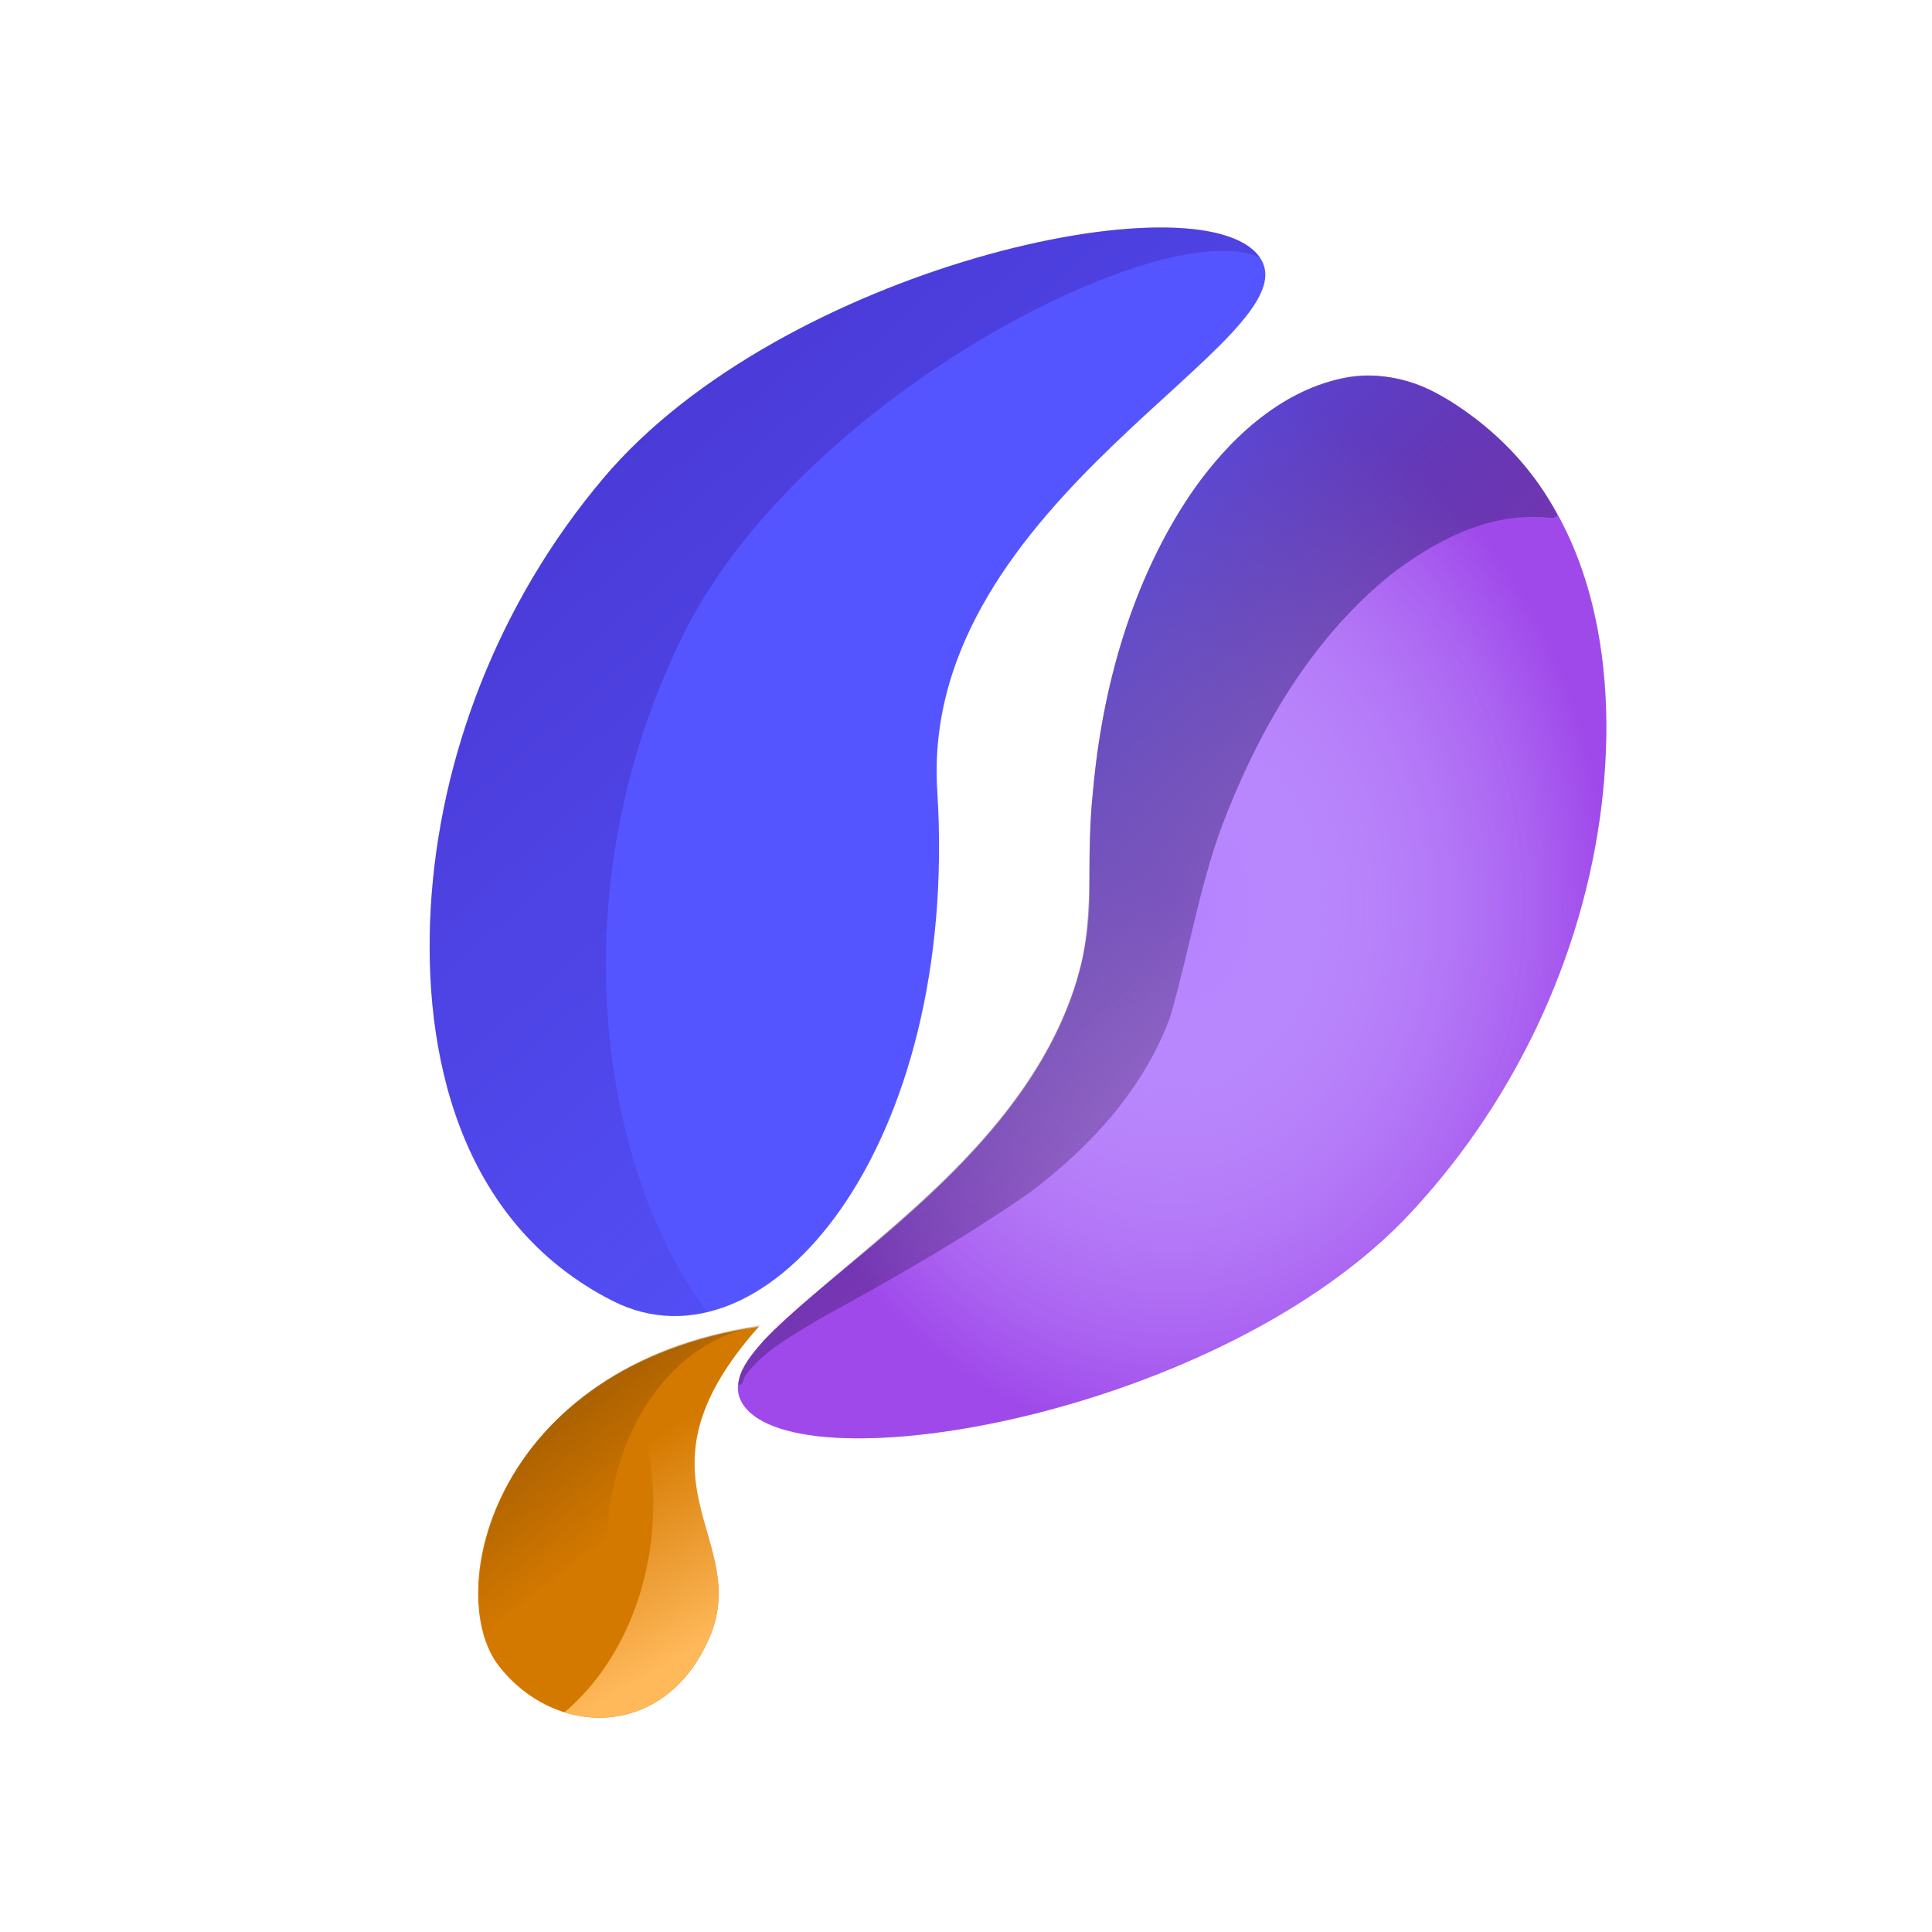
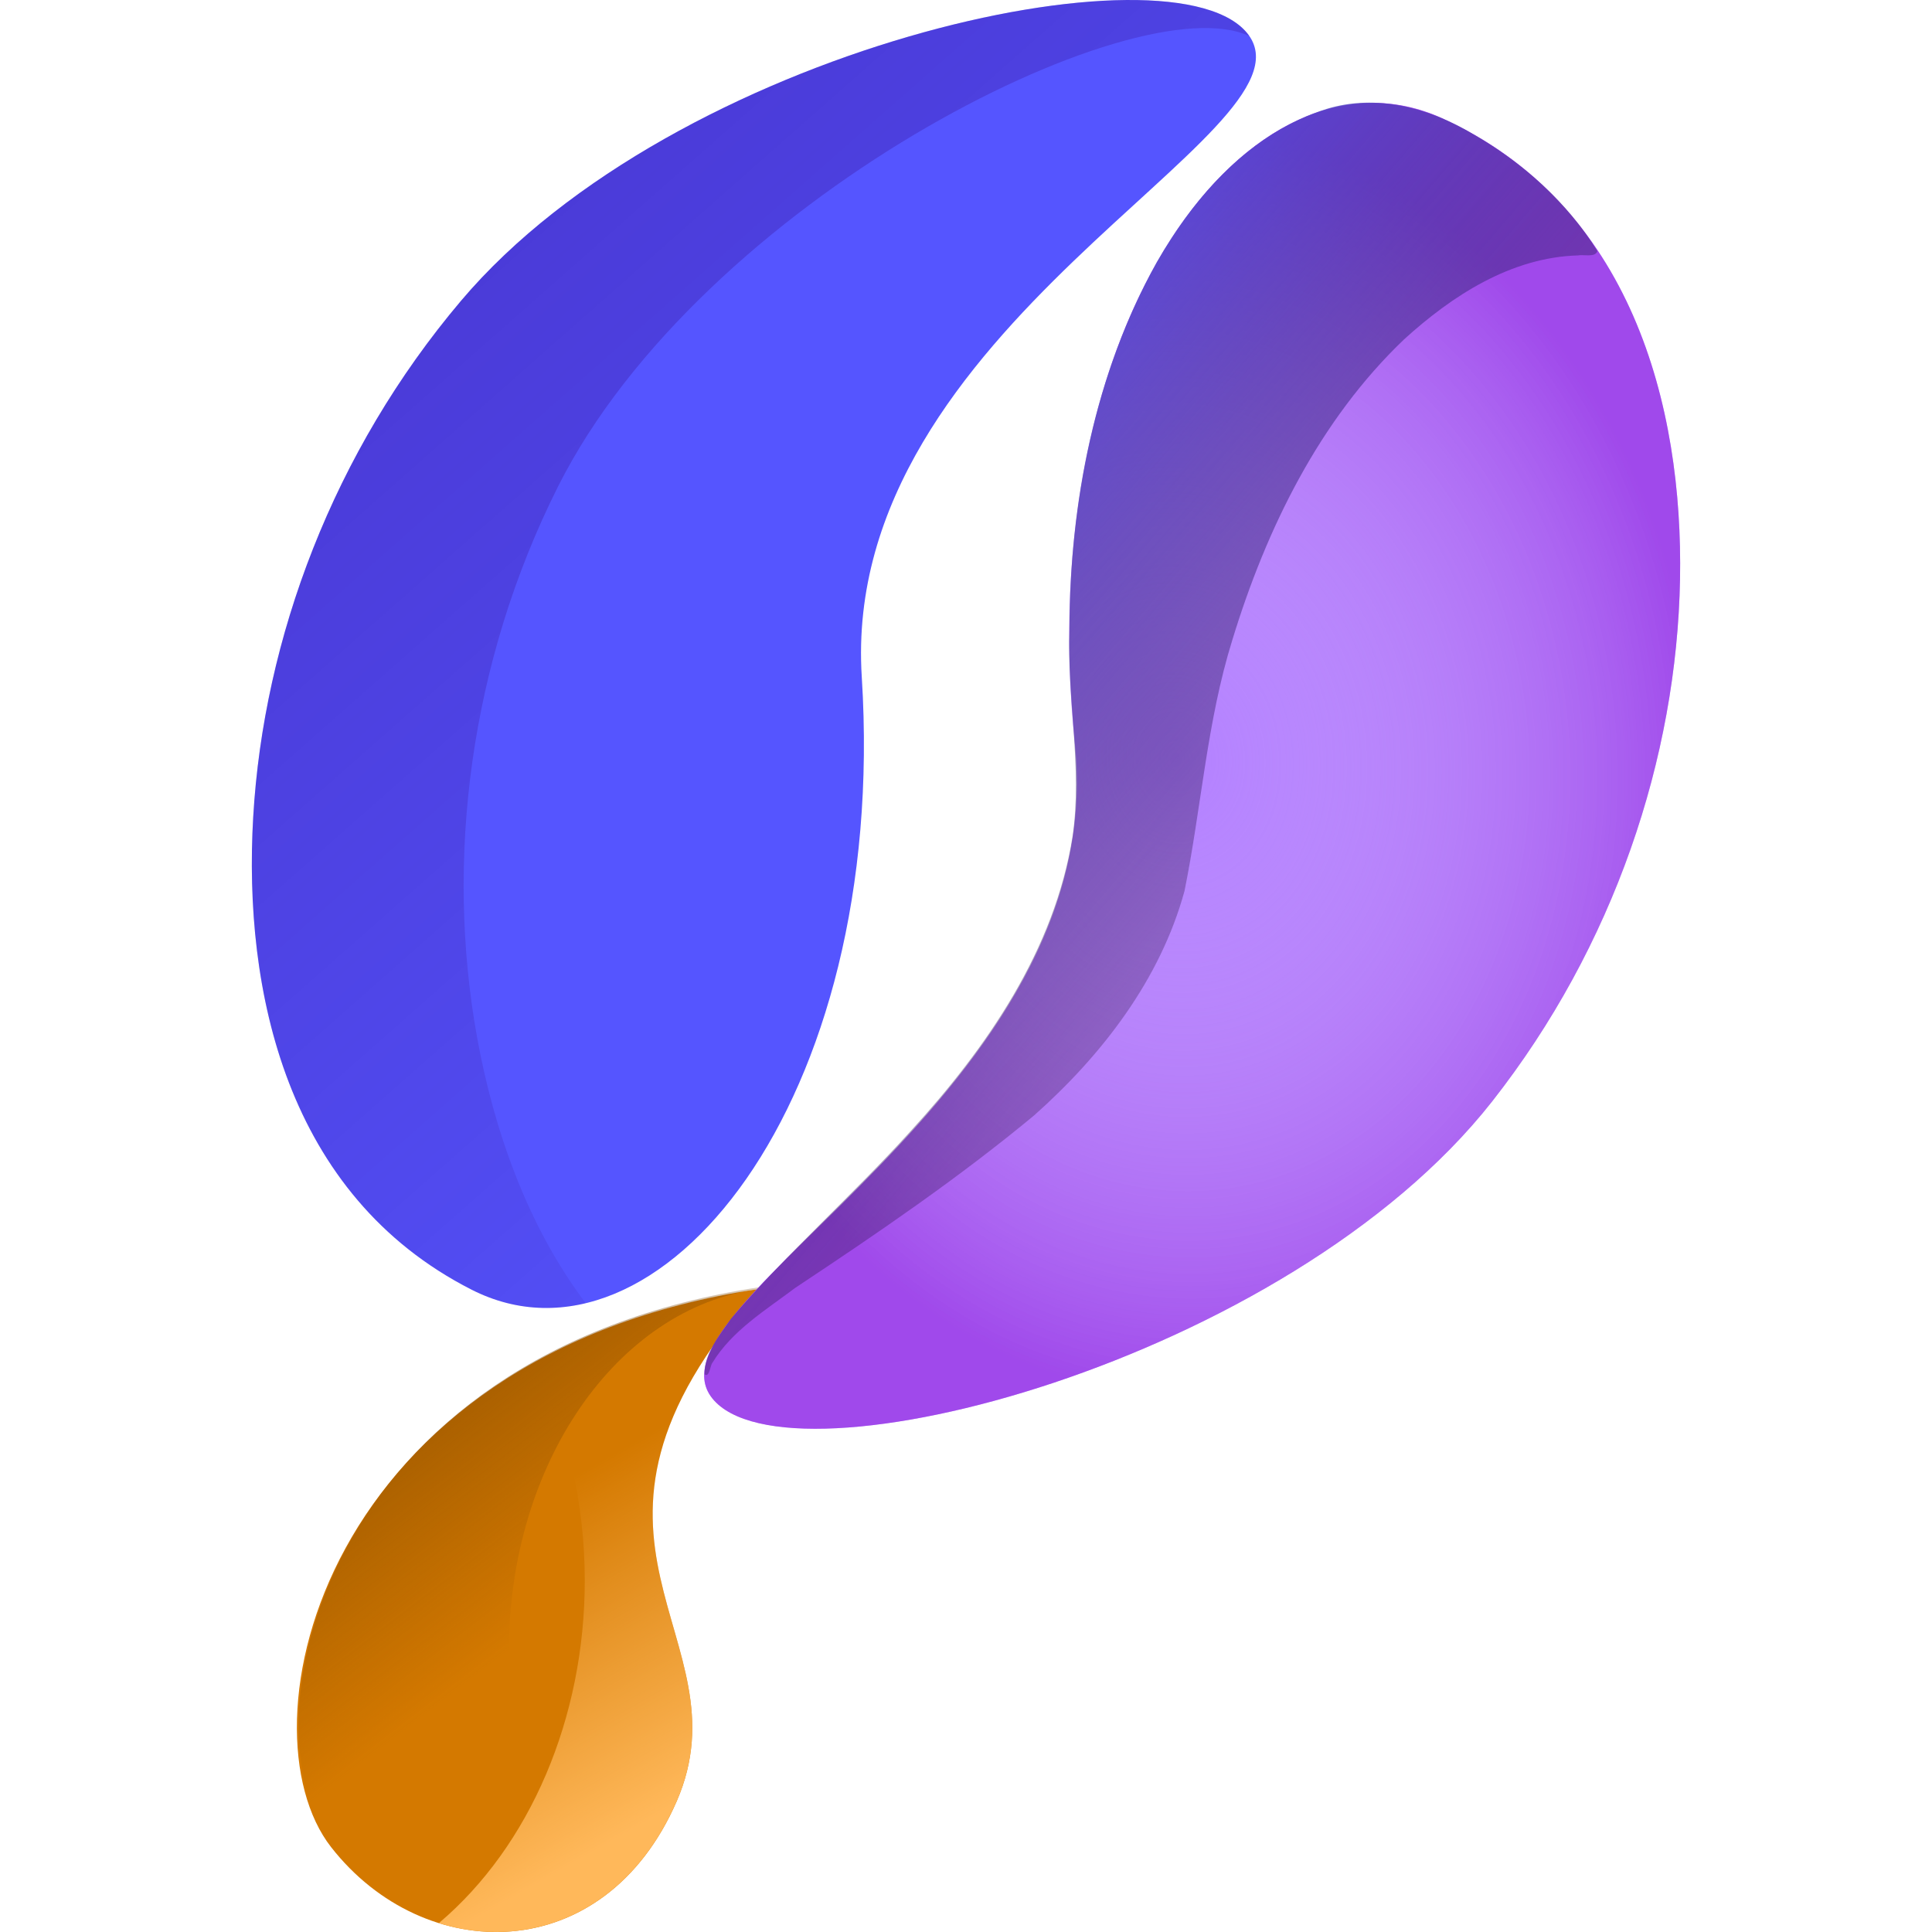
<svg xmlns="http://www.w3.org/2000/svg" xmlns:xlink="http://www.w3.org/1999/xlink" width="2048" height="2048" viewBox="0 0 2048 2048" version="1.1" id="svg1" xml:space="preserve">
  <defs id="defs1">
    <linearGradient id="linearGradient40">
      <stop style="stop-color:#5555ff;stop-opacity:1;" offset="0" id="stop41" />
      <stop style="stop-color:#280833;stop-opacity:0.233;" offset="1" id="stop42" />
    </linearGradient>
    <linearGradient id="linearGradient36">
      <stop style="stop-color:#eaddff;stop-opacity:0;" offset="0" id="stop37" />
      <stop style="stop-color:#9325dd;stop-opacity:0.605;" offset="1" id="stop38" />
    </linearGradient>
    <linearGradient id="linearGradient24">
      <stop style="stop-color:#ffb85a;stop-opacity:1;" offset="0" id="stop24" />
      <stop style="stop-color:#ffb85a;stop-opacity:0;" offset="1" id="stop25" />
    </linearGradient>
    <linearGradient id="linearGradient22">
      <stop style="stop-color:#7b4400;stop-opacity:1;" offset="0" id="stop22" />
      <stop style="stop-color:#7b4400;stop-opacity:0;" offset="1" id="stop23" />
    </linearGradient>
    <linearGradient id="linearGradient20">
      <stop style="stop-color:#330080;stop-opacity:0.45;" offset="0" id="stop20" />
      <stop style="stop-color:#330080;stop-opacity:0;" offset="1" id="stop21" />
    </linearGradient>
    <linearGradient xlink:href="#linearGradient40" id="linearGradient19" x1="881.103" y1="643.778" x2="1335.538" y2="1107.516" gradientUnits="userSpaceOnUse" />
    <linearGradient xlink:href="#linearGradient20" id="linearGradient21" x1="329.841" y1="104.16" x2="1341.295" y2="1249.926" gradientUnits="userSpaceOnUse" />
    <linearGradient xlink:href="#linearGradient22" id="linearGradient23" x1="455.435" y1="1395.08" x2="643.576" y2="1639.317" gradientUnits="userSpaceOnUse" />
    <linearGradient xlink:href="#linearGradient24" id="linearGradient25" x1="816.888" y1="1701.287" x2="709.834" y2="1513.22" gradientUnits="userSpaceOnUse" />
    <radialGradient xlink:href="#linearGradient36" id="radialGradient38" cx="1242.507" cy="961.574" fx="1242.507" fy="961.574" r="460.266" gradientTransform="matrix(1,0,0,1.223467,0,-214.8801)" gradientUnits="userSpaceOnUse" />
  </defs>
  <g id="layer1">
-     <path id="path16" style="fill:#d47900;stroke-width:19.107;fill-opacity:1" d="m 751.693,1736.669 c -46.823,107.311 -162.791,106.242 -222.789,29.456 -59.998,-76.786 -7.08,-317.533 275.594,-359.923 -145.277,163.095 -5.982,223.155 -52.805,330.467 z" />
-     <path id="path9" style="fill:#b380ff;fill-opacity:1;stroke:none;stroke-width:99.031;stroke-dasharray:none" d="m 1523.918,417.488 c 160.62,89.81 190.767,271.281 175.234,422.943 -16.045,156.657 -85.002,317.605 -203.758,445.163 -199.125,213.885 -648.824,291.605 -707.649,203.276 -58.825,-88.329 373.449,-239.74 367.233,-548.326 -7.574,-375.958 208.321,-612.867 368.941,-523.057 z" />
-     <path id="path10" style="fill:#5555ff;fill-opacity:1;stroke:none;stroke-width:99.031;stroke-dasharray:none" d="M 649.251,1378.905 C 485.608,1295.631 447.761,1114.797 456.64,961.93 465.81,804.028 527.421,639.561 640.008,506.477 828.79,283.327 1272.69,186.133 1335.024,272.267 1397.358,358.401 973.981,528.805 993.535,838.229 1017.357,1215.208 812.895,1462.179 649.251,1378.905 Z" />
-     <path id="path12" style="fill:url(#linearGradient21);fill-opacity:1;stroke:none;stroke-width:99.031;stroke-dasharray:none" d="M 514.053,1250.684 C 463.794,1163.939 451.091,1057.472 456.64,961.93 465.81,804.028 527.421,639.561 640.008,506.477 828.79,283.327 1272.69,186.133 1335.024,272.267 c 0.175,0.242 0.347,0.486 0.514,0.729 -100.857,-47.194 -483.886,146.211 -610.041,397.515 -78.207,155.791 -99.496,330.123 -71.35,485.767 14.603,80.754 44.138,166.167 95.898,234.599 -33.796,8.12 -68.11,4.661 -100.793,-11.971 -61.366,-31.228 -105.042,-76.174 -135.198,-128.221 z" />
-     <path id="path21" style="fill:url(#linearGradient23);fill-opacity:1;stroke-width:19.107" d="m 805.603,1404.956 c -282.674,42.39 -335.592,283.138 -275.594,359.924 41.941,53.676 111.232,70.352 165.135,38.873 A 179.387,234.361 0 0 1 643.576,1639.317 179.387,234.361 0 0 1 804.498,1406.202 c 0.367,-0.414 0.735,-0.831 1.105,-1.246 z" />
-     <path id="path23" style="fill:url(#linearGradient25);fill-opacity:1;stroke-width:19.107" d="m 804.498,1406.202 c -57.216,8.58 -105.018,25.287 -144.377,47.115 a 215.072,267.152 0 0 1 32.354,140.916 215.072,267.152 0 0 1 -94.113,220.897 c 56.746,17.698 121.26,-4.956 153.332,-78.461 46.823,-107.311 -92.473,-167.372 52.805,-330.467 z" />
-     <path id="path29" style="fill:url(#radialGradient38);fill-opacity:1;stroke:none;stroke-width:99.031;stroke-dasharray:none" d="m 1523.918,417.488 c 160.62,89.81 190.767,271.281 175.234,422.943 -16.045,156.657 -85.002,317.605 -203.758,445.163 -199.125,213.885 -648.824,291.605 -707.649,203.276 -58.825,-88.329 373.449,-239.74 367.233,-548.326 -7.574,-375.958 208.321,-612.867 368.941,-523.057 z" />
-     <path style="fill:url(#linearGradient19);fill-opacity:1;stroke:none;stroke-width:185.174;stroke-dasharray:none;stroke-opacity:1" d="m 782.867,1467.31 c 0.887,-18.616 16.08,-32.964 27.086,-46.786 54.395,-53.764 116.114,-99.529 171.925,-151.773 73.119,-67.506 140.055,-148.759 164.269,-247.342 13.887,-59.717 5.043,-121.773 12.555,-182.324 9.585,-111.227 41.157,-222.808 103.894,-316.083 38.546,-55.956 92.486,-107.23 160.697,-122.198 44.63,-9.694 90.373,6.692 126.445,32.685 41.634,28.884 78.168,66.913 101.004,112.364 -2.4,5.723 -12.381,1.722 -17.422,2.345 -58.861,-3.268 -113.538,26.055 -158.997,60.922 -80.5,64.806 -135.235,156.537 -173.245,251.606 -28.459,69.927 -39.54,144.959 -60.597,217.108 -27.837,76.134 -84.765,138.3 -148.845,186.226 -71.139,49.584 -146.74,92.242 -222.684,133.906 -27.666,17.41 -58.68,32.813 -78.37,59.737 -2.171,2.005 -3.673,13.125 -7.715,9.608 z" id="path15" />
+     <g id="g6" transform="matrix(1.151743,0,0,1.151743,-219.8115,-93.30703)">
+       <g id="g3" transform="matrix(1.427199,0,0,1.427199,-259.2429,-739.5214)">
+         <path id="path16" style="fill:#d47900;fill-opacity:1;stroke-width:19.107" d="m 751.693,1736.669 c -46.823,107.311 -162.791,106.242 -222.789,29.456 -59.998,-76.786 -7.08,-317.533 275.594,-359.923 -145.277,163.095 -5.982,223.155 -52.805,330.467 z" />
+         <path id="path21" style="fill:url(#linearGradient23);fill-opacity:1;stroke-width:19.107" d="m 805.603,1404.956 c -282.674,42.39 -335.592,283.138 -275.594,359.924 41.941,53.676 111.232,70.352 165.135,38.873 A 179.387,234.361 0 0 1 643.576,1639.317 179.387,234.361 0 0 1 804.498,1406.202 c 0.367,-0.414 0.735,-0.831 1.105,-1.246 z" transform="translate(-3.8021871e-6)" />
+         <path id="path23" style="fill:url(#linearGradient25);fill-opacity:1;stroke-width:19.107" d="m 804.498,1406.202 c -57.216,8.58 -105.018,25.287 -144.377,47.115 a 215.072,267.152 0 0 1 32.354,140.916 215.072,267.152 0 0 1 -94.113,220.897 c 56.746,17.698 121.26,-4.956 153.332,-78.461 46.823,-107.311 -92.473,-167.372 52.805,-330.467 z" transform="translate(-3.8021871e-6)" />
+       </g>
+       <g id="g5" transform="matrix(0.7929093,0,0,0.7929093,267.999,81.01369)">
+         <g id="g4" transform="matrix(1.315694,0,0,1.315694,-404.1823,-317.2494)">
+           <path id="path10" style="fill:#5555ff;fill-opacity:1;stroke:none;stroke-width:99.031;stroke-dasharray:none" d="M 649.251,1378.905 C 485.608,1295.631 447.761,1114.797 456.64,961.93 465.81,804.028 527.421,639.561 640.008,506.477 828.79,283.327 1272.69,186.133 1335.024,272.267 1397.358,358.401 973.981,528.805 993.535,838.229 1017.357,1215.208 812.895,1462.179 649.251,1378.905 Z" />
+           <path id="path12" style="fill:url(#linearGradient21);fill-opacity:1;stroke:none;stroke-width:99.031;stroke-dasharray:none" d="M 514.053,1250.684 C 463.794,1163.939 451.091,1057.472 456.64,961.93 465.81,804.028 527.421,639.561 640.008,506.477 828.79,283.327 1272.69,186.133 1335.024,272.267 c 0.175,0.242 0.347,0.486 0.514,0.729 -100.857,-47.194 -483.886,146.211 -610.041,397.515 -78.207,155.791 -99.496,330.123 -71.35,485.767 14.603,80.754 44.138,166.167 95.898,234.599 -33.796,8.12 -68.11,4.661 -100.793,-11.971 -61.366,-31.228 -105.042,-76.174 -135.198,-128.221 z" />
+         </g>
+         <g id="g2" transform="matrix(1.311066,-0.1102549,0.1102549,1.311066,-467.5476,-242.1547)">
+           <path id="path9" style="fill:#b380ff;fill-opacity:1;stroke:none;stroke-width:99.031;stroke-dasharray:none" d="m 1523.918,417.488 c 160.62,89.81 190.767,271.281 175.234,422.943 -16.045,156.657 -85.002,317.605 -203.758,445.163 -199.125,213.885 -648.824,291.605 -707.649,203.276 -58.825,-88.329 373.449,-239.74 367.233,-548.326 -7.574,-375.958 208.321,-612.867 368.941,-523.057 z" />
+           <path id="path29" style="fill:url(#radialGradient38);fill-opacity:1;stroke:none;stroke-width:99.031;stroke-dasharray:none" d="m 1523.918,417.488 c 160.62,89.81 190.767,271.281 175.234,422.943 -16.045,156.657 -85.002,317.605 -203.758,445.163 -199.125,213.885 -648.824,291.605 -707.649,203.276 -58.825,-88.329 373.449,-239.74 367.233,-548.326 -7.574,-375.958 208.321,-612.867 368.941,-523.057 z" />
+           <path style="fill:url(#linearGradient19);fill-opacity:1;stroke:none;stroke-width:185.174;stroke-dasharray:none;stroke-opacity:1" d="m 782.867,1467.31 c 0.887,-18.616 16.08,-32.964 27.086,-46.786 54.395,-53.764 116.114,-99.529 171.925,-151.773 73.119,-67.506 140.055,-148.759 164.269,-247.342 13.887,-59.717 5.043,-121.773 12.555,-182.324 9.585,-111.227 41.157,-222.808 103.894,-316.083 38.546,-55.956 92.486,-107.23 160.697,-122.198 44.63,-9.694 90.373,6.692 126.445,32.685 41.634,28.884 78.168,66.913 101.004,112.364 -2.4,5.723 -12.381,1.722 -17.422,2.345 -58.861,-3.268 -113.538,26.055 -158.997,60.922 -80.5,64.806 -135.235,156.537 -173.245,251.606 -28.459,69.927 -39.54,144.959 -60.597,217.108 -27.837,76.134 -84.765,138.3 -148.845,186.226 -71.139,49.584 -146.74,92.242 -222.684,133.906 -27.666,17.41 -58.68,32.813 -78.37,59.737 -2.171,2.005 -3.673,13.125 -7.715,9.608 z" id="path15" />
+         </g>
+       </g>
+     </g>
  </g>
</svg>
